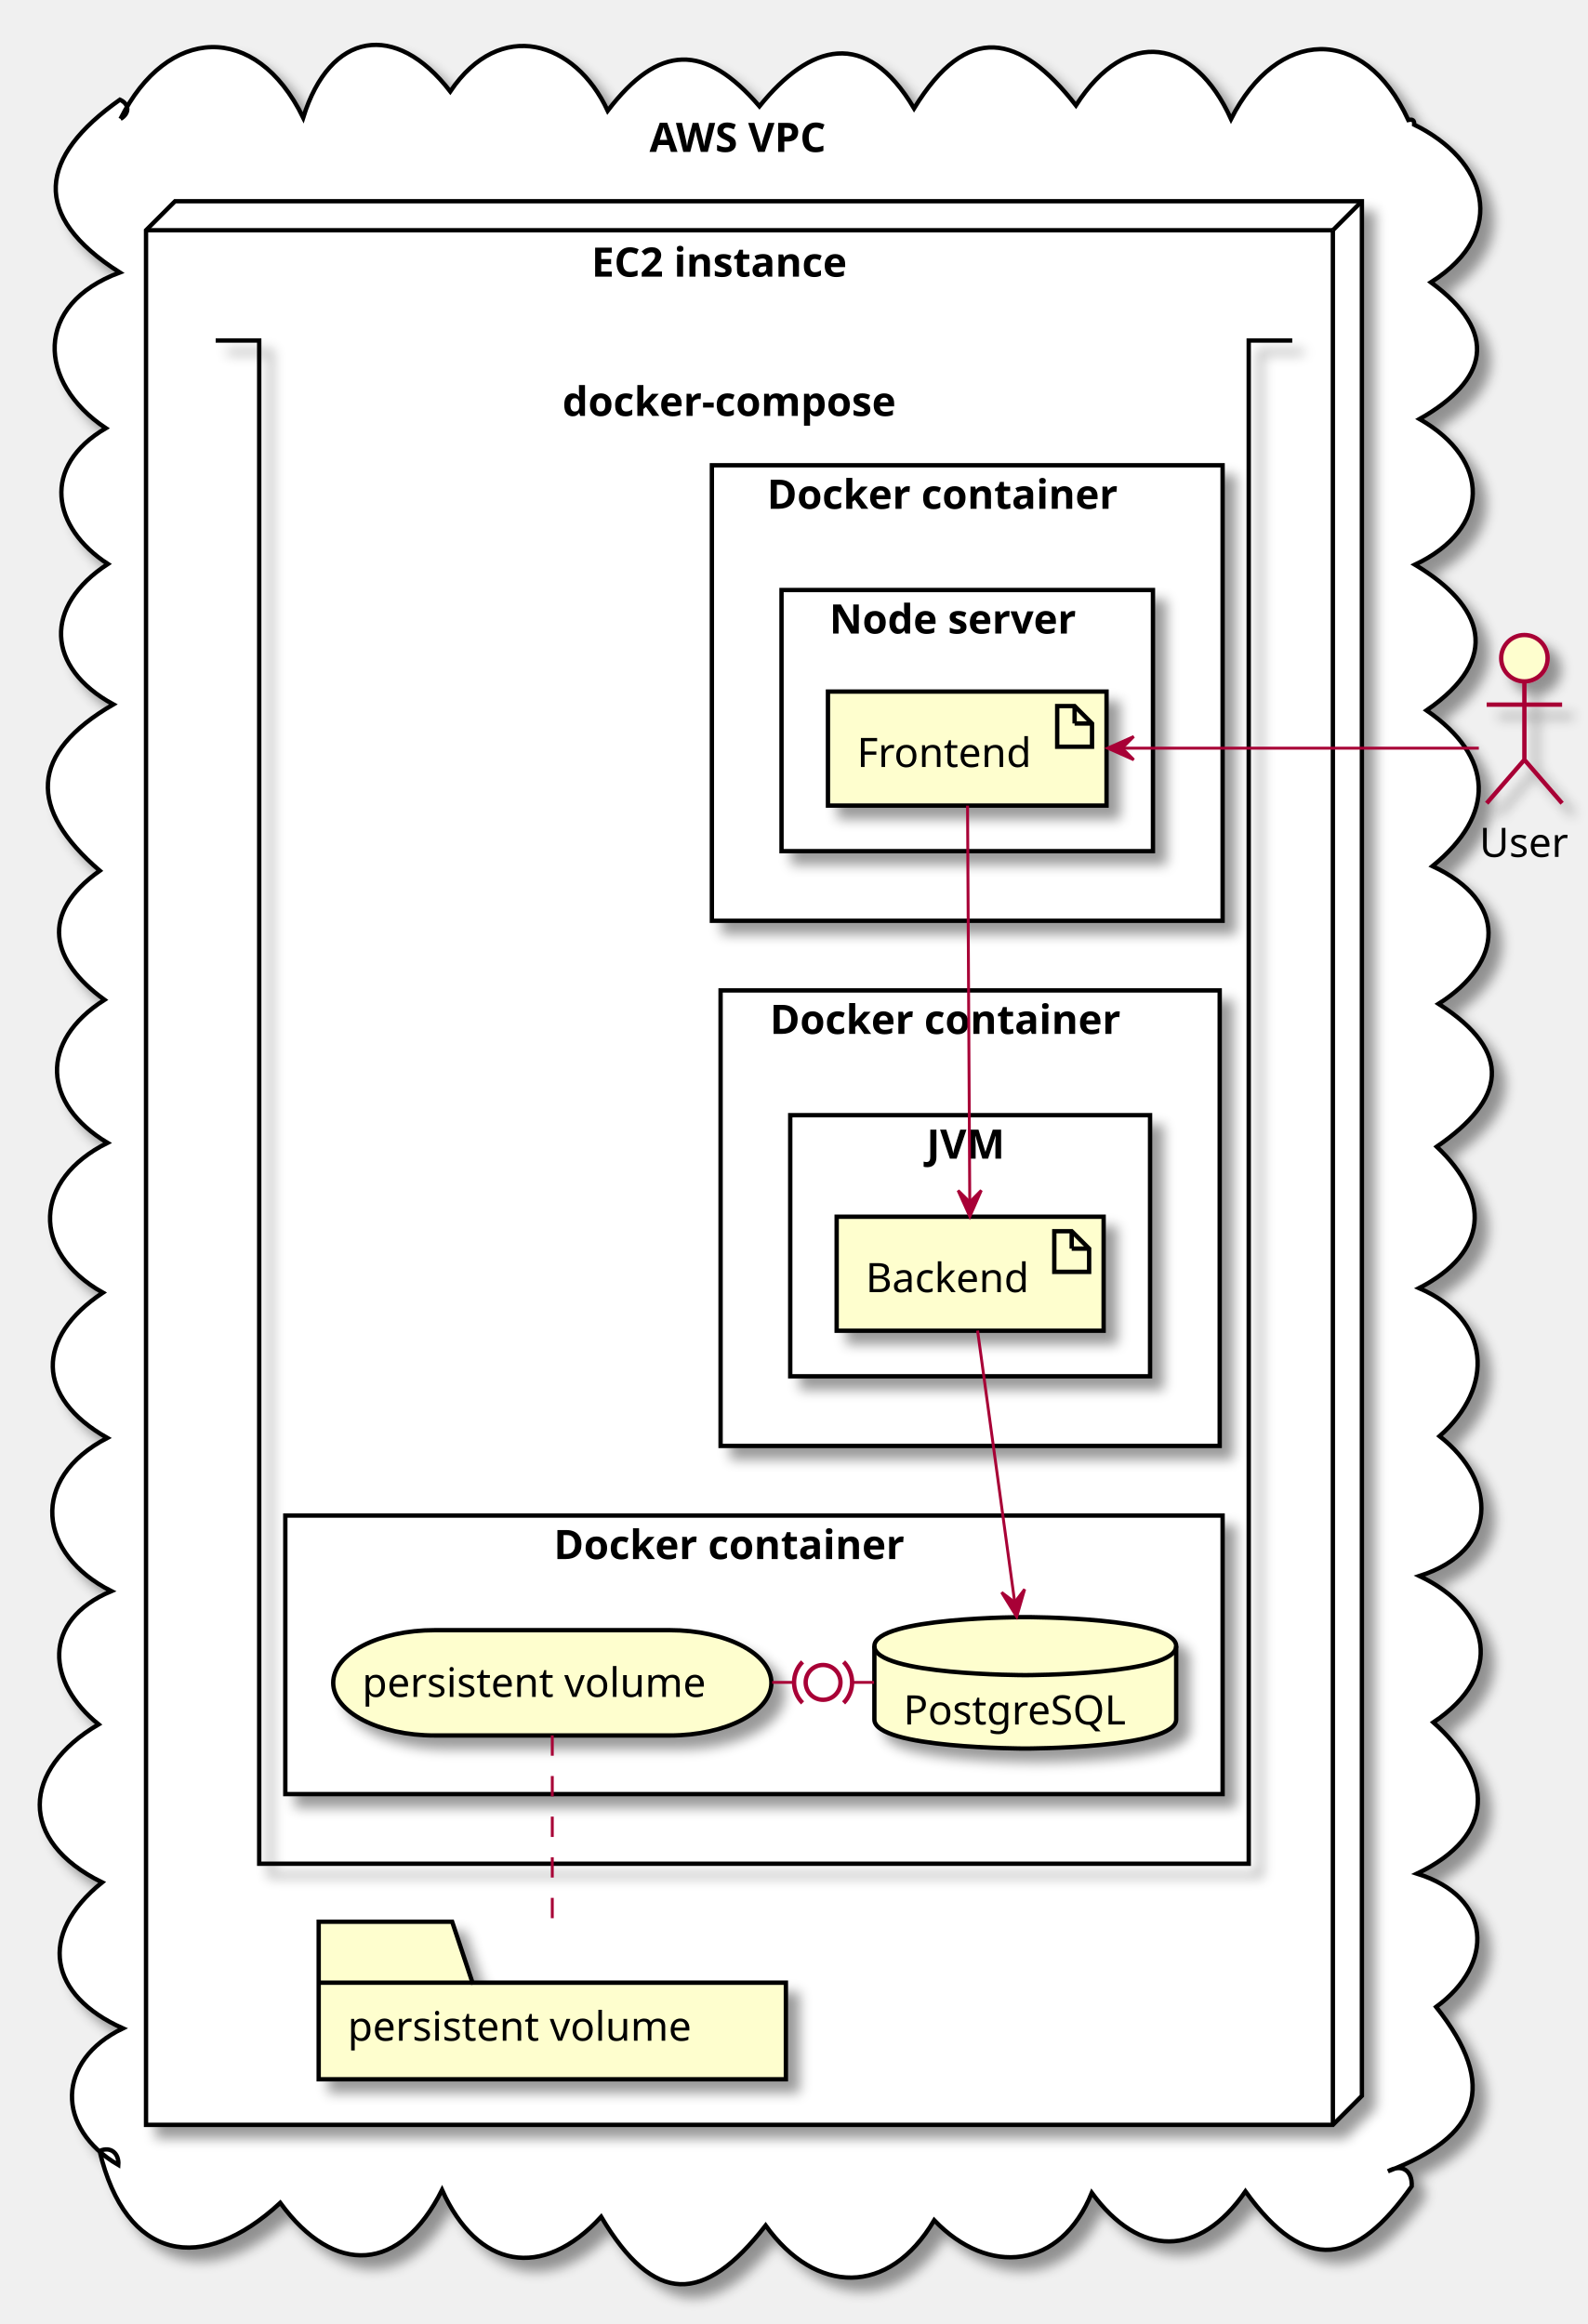
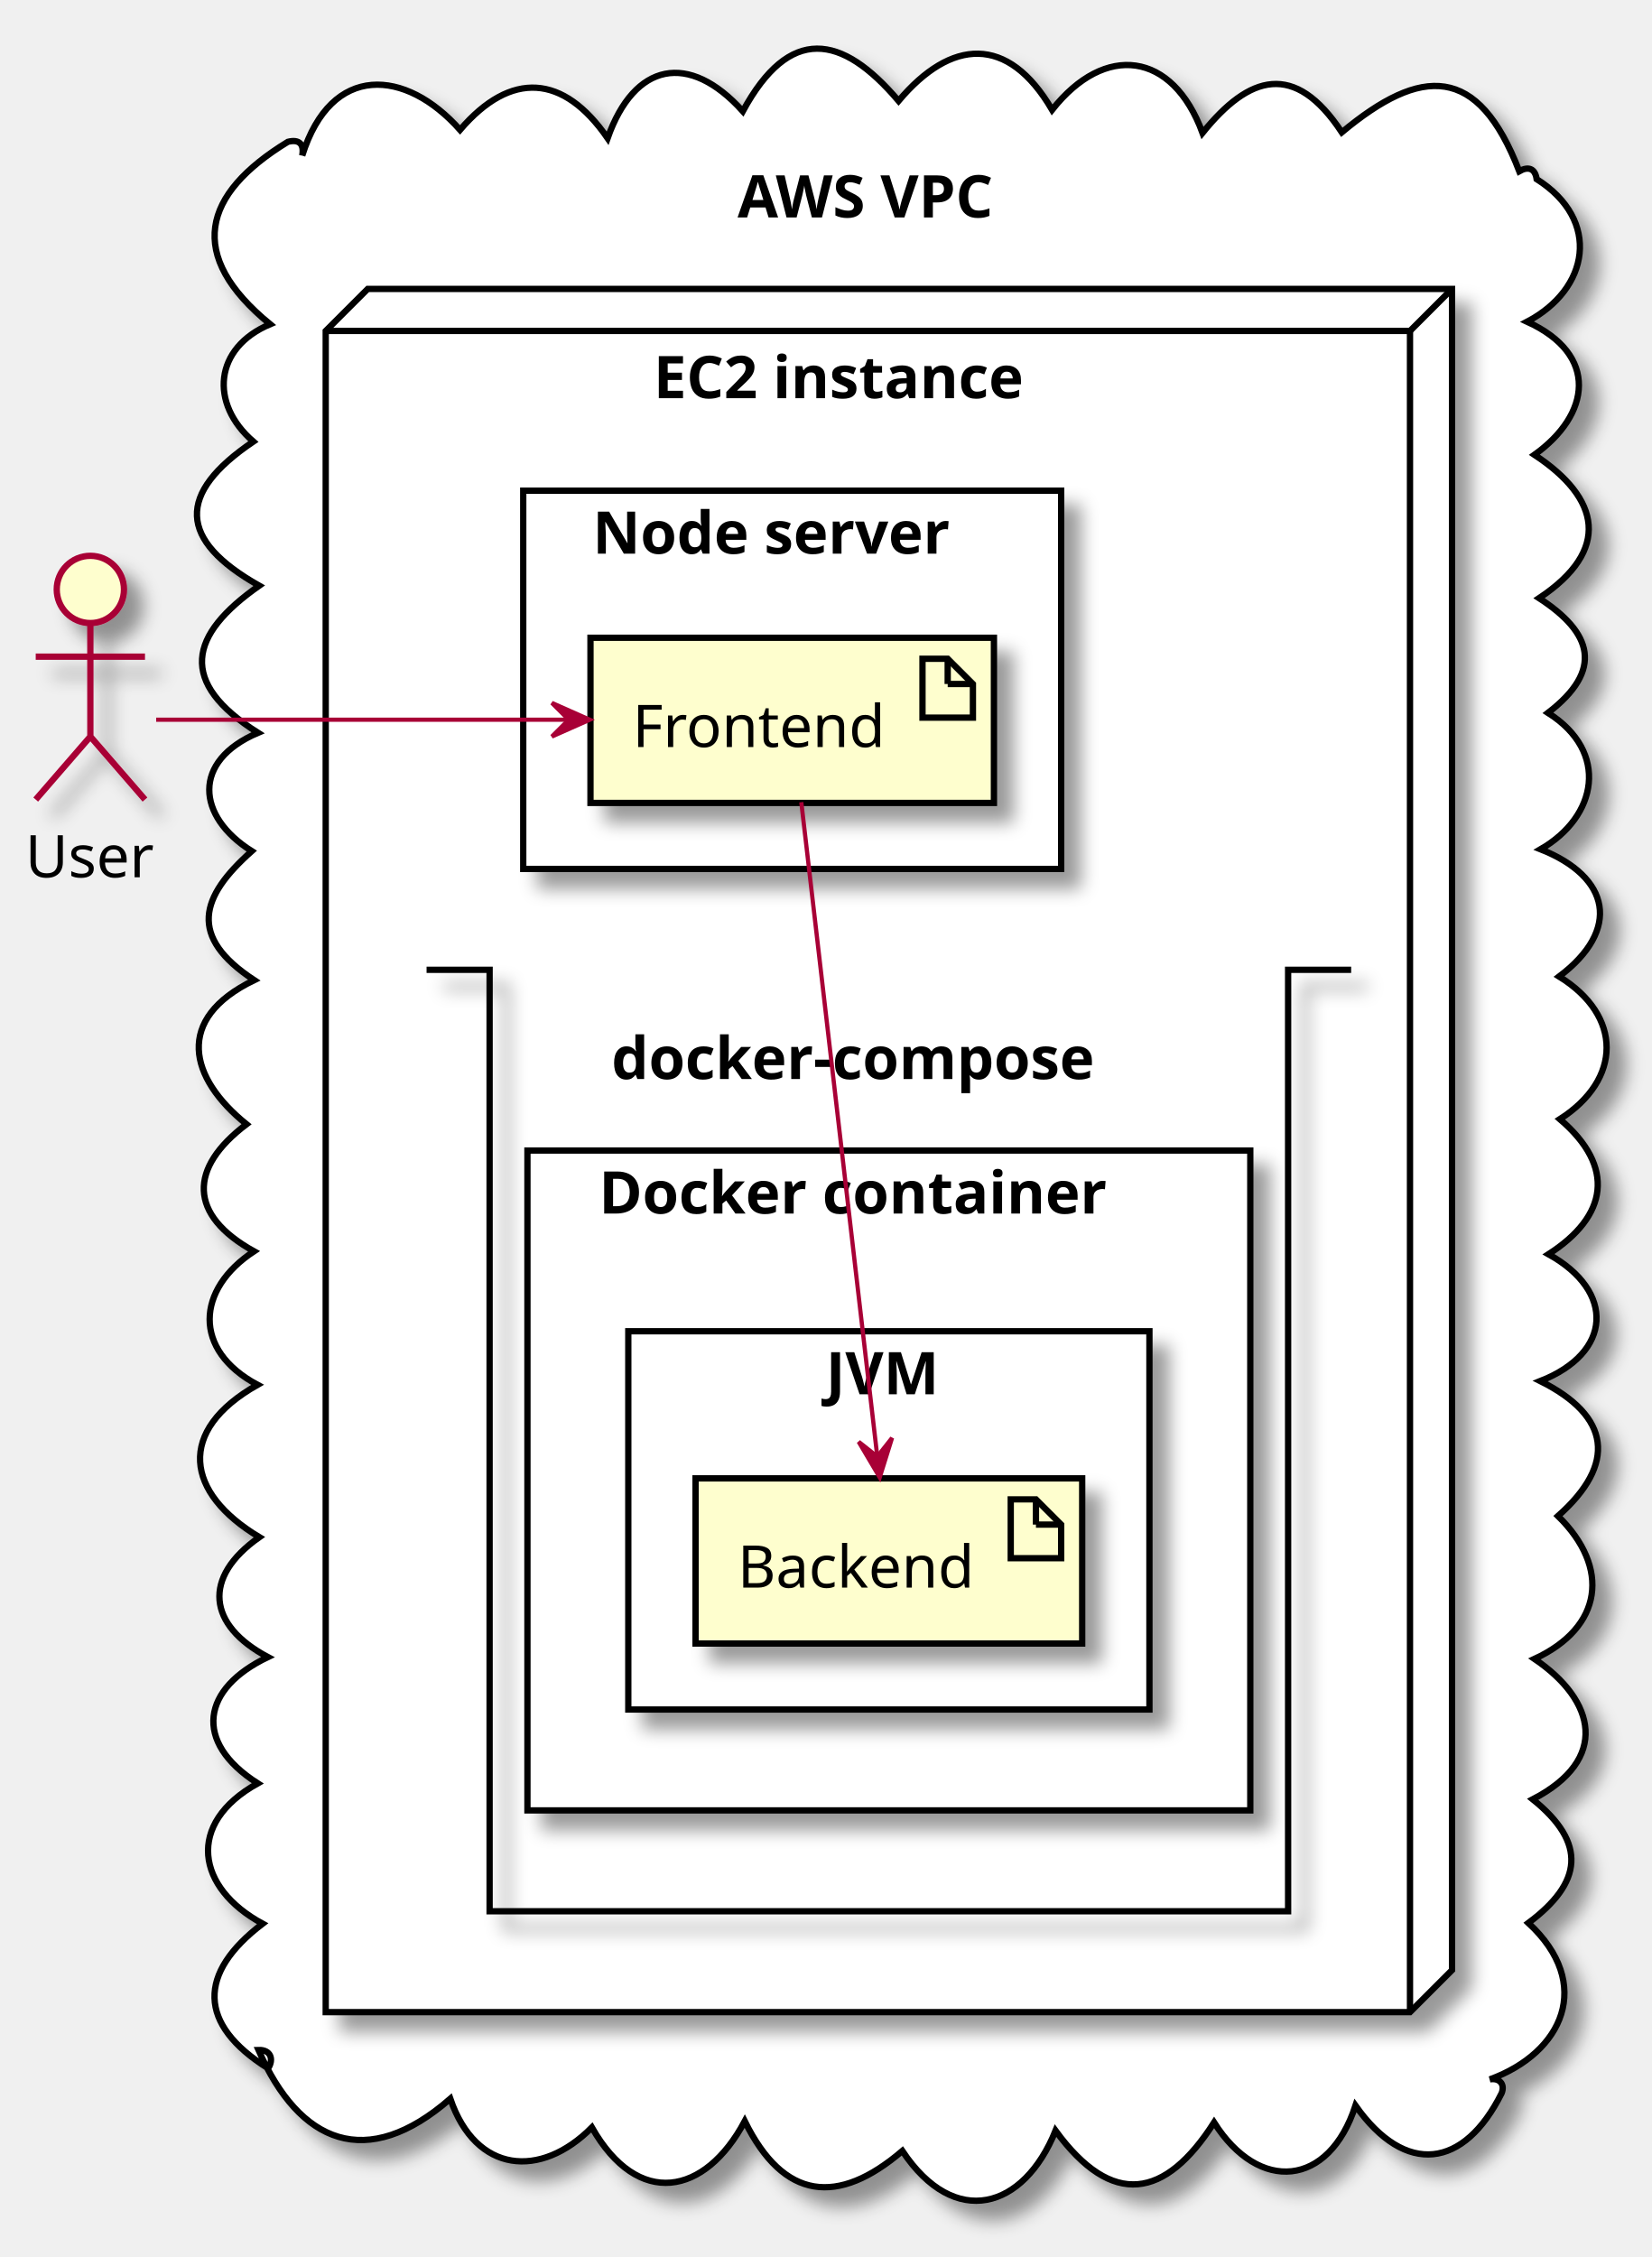
- <svg xmlns="http://www.w3.org/2000/svg" contentScriptType="application/ecmascript" contentStyleType="text/css" height="801px" preserveAspectRatio="none" style="width:547px;height:801px;background:#FFFFFF;" version="1.1" viewBox="0 0 547 801" width="547px" zoomAndPan="magnify">
+ <svg xmlns="http://www.w3.org/2000/svg" contentScriptType="application/ecmascript" contentStyleType="text/css" height="537px" preserveAspectRatio="none" style="width:393px;height:537px;background:#FFFFFF;" version="1.1" viewBox="0 0 393 537" width="393px" zoomAndPan="magnify">
  <defs>
-     <filter height="300%" id="f1uzw0yitrfuls" width="300%" x="-1" y="-1">
+     <filter height="300%" id="f1r2hro9w3ferw" width="300%" x="-1" y="-1">
      <feGaussianBlur result="blurOut" stdDeviation="2.0" />
      <feColorMatrix in="blurOut" result="blurOut2" type="matrix" values="0 0 0 0 0 0 0 0 0 0 0 0 0 0 0 0 0 0 .4 0" />
      <feOffset dx="4.0" dy="4.0" in="blurOut2" result="blurOut3" />
      <feBlend in="SourceGraphic" in2="blurOut3" mode="normal" />
    </filter>
  </defs>
  <g>
-     <path d="M41.527,40.974 C57.467,9.038 88.099,7.1 104.487,40.543 C113.684,10.899 136.339,7.091 155.165,31.519 C172.389,6 198.266,14.102 209.415,38.166 C227.025,15.148 242.792,14.7 261.719,36.633 C279,15.192 298.39,9.368 315.001,37.356 C333.352,7.515 351.425,11.554 370.786,36.323 C388.289,9.086 411.583,13.127 424.232,41.028 C439.956,9.862 469.95,7.871 485.323,41.36 C486.717,41.057 487.462,41.369 487.336,42.968 C511.898,54.978 520.64,79.757 493.114,97.306 C516.761,114.651 512.832,131.01 489.197,144.425 C513.908,158.565 513.918,182.093 487.616,194.627 C511.167,208.763 517.885,226.742 491.608,244.841 C514.889,260.93 515.544,280.716 493.652,298.526 C519.751,310.703 518.356,331.666 495.739,345.985 C521.978,362.805 518.653,379.028 495.121,395.223 C513.863,412.913 512.997,431.602 489.041,443.967 C513.915,454.756 515.194,478.125 496.098,494.995 C516.053,510.616 516.637,534.378 489.178,543.191 C513.86,555.111 518.708,577.034 493.96,593.64 C514.695,612.129 515.877,632.5 488.33,645.776 C514.418,653.927 515.162,676.926 494.91,691.714 C516.718,719.155 509.522,736.44 478.323,748.36 C483.197,745.649 486.745,748.14 486.49,753.531 C467.429,780.544 449.984,784.209 429.2,755.297 C413.253,778.312 392.618,778.085 376.252,755.786 C365.576,782.17 340.603,784.716 321.947,765.236 C306.312,791.647 281.048,790.946 263.851,767.039 C242.581,794.4 225.385,794.652 207.171,764.05 C186.799,786.179 164.428,781.783 152.339,754.803 C138.029,783.388 115.198,784.65 96.583,759.249 C69.509,784.246 43.336,779.221 34.323,741.36 C38.226,739.625 41.081,742.271 40.776,746.175 C19.169,733.602 19.303,710.183 42.347,699.1 C16.951,687.774 12.692,666.923 35.186,648.782 C6,634.473 7.487,609.87 33.974,594.323 C16.215,580.062 14.087,558.646 38.367,548.407 C13.15,535.665 9.887,509.728 36.965,495.598 C12.224,481.559 12.168,461.038 35.436,445.534 C10.287,431.3 11.582,406.559 37.041,393.898 C14.662,380.455 13.41,358.988 36.004,344.599 C17.566,331.183 13.451,314.962 34.377,300.106 C9.617,278.808 10.008,259.69 39.051,242.78 C15.794,230.095 14.942,208.83 37.176,194.383 C17.928,181.877 14.048,160.727 36.462,147.585 C12.782,131.784 11.591,104.941 41.268,93.918 C10.243,74.156 13.483,54.068 41.323,34.36 C44.792,35.938 44.579,39.196 41.527,40.974 " fill="#FFFFFF" filter="url(#f1uzw0yitrfuls)" style="stroke:#000000;stroke-width:1.5;" />
-     <text fill="#000000" font-family="sans-serif" font-size="14" font-weight="bold" lengthAdjust="spacing" textLength="72" x="223.823" y="52.355">AWS VPC</text>
-     <polygon fill="#FFFFFF" filter="url(#f1uzw0yitrfuls)" points="50.323,79.36,60.323,69.36,469.323,69.36,469.323,722.36,459.323,732.36,50.323,732.36,50.323,79.36" style="stroke:#000000;stroke-width:1.5;" />
-     <line style="stroke:#000000;stroke-width:1.5;" x1="459.323" x2="469.323" y1="79.36" y2="69.36" />
-     <line style="stroke:#000000;stroke-width:1.5;" x1="50.323" x2="459.323" y1="79.36" y2="79.36" />
-     <line style="stroke:#000000;stroke-width:1.5;" x1="459.323" x2="459.323" y1="79.36" y2="732.36" />
-     <text fill="#000000" font-family="sans-serif" font-size="14" font-weight="bold" lengthAdjust="spacing" textLength="104" x="203.823" y="95.355">EC2 instance</text>
-     <rect fill="#FFFFFF" height="525" style="stroke:none;stroke-width:1.5;" width="341" x="89.323" y="117.36" />
-     <path d="M74.323,117.36 L89.323,117.36 L89.323,642.36 L430.323,642.36 L430.323,117.36 L445.323,117.36 " fill="none" filter="url(#f1uzw0yitrfuls)" style="stroke:#000000;stroke-width:1.5;" />
-     <text fill="#000000" font-family="sans-serif" font-size="14" font-weight="bold" lengthAdjust="spacing" textLength="132" x="193.823" y="143.355">docker-compose</text>
-     <rect fill="#FFFFFF" filter="url(#f1uzw0yitrfuls)" height="157" style="stroke:#000000;stroke-width:1.5;" width="176" x="245.323" y="160.36" />
-     <text fill="#000000" font-family="sans-serif" font-size="14" font-weight="bold" lengthAdjust="spacing" textLength="138" x="264.323" y="175.355">Docker container</text>
-     <rect fill="#FFFFFF" filter="url(#f1uzw0yitrfuls)" height="90" style="stroke:#000000;stroke-width:1.5;" width="128" x="269.323" y="203.36" />
-     <text fill="#000000" font-family="sans-serif" font-size="14" font-weight="bold" lengthAdjust="spacing" textLength="95" x="285.823" y="218.355">Node server</text>
-     <rect fill="#FFFFFF" filter="url(#f1uzw0yitrfuls)" height="157" style="stroke:#000000;stroke-width:1.5;" width="172" x="248.323" y="341.36" />
-     <text fill="#000000" font-family="sans-serif" font-size="14" font-weight="bold" lengthAdjust="spacing" textLength="138" x="265.323" y="356.355">Docker container</text>
-     <rect fill="#FFFFFF" filter="url(#f1uzw0yitrfuls)" height="90" style="stroke:#000000;stroke-width:1.5;" width="124" x="272.323" y="384.36" />
-     <text fill="#000000" font-family="sans-serif" font-size="14" font-weight="bold" lengthAdjust="spacing" textLength="30" x="319.323" y="399.355">JVM</text>
-     <rect fill="#FFFFFF" filter="url(#f1uzw0yitrfuls)" height="96" style="stroke:#000000;stroke-width:1.5;" width="323" x="98.323" y="522.36" />
-     <text fill="#000000" font-family="sans-serif" font-size="14" font-weight="bold" lengthAdjust="spacing" textLength="138" x="190.823" y="537.355">Docker container</text>
-     <polygon fill="#FEFECE" filter="url(#f1uzw0yitrfuls)" points="109.823,662.36,155.823,662.36,162.823,683.36,270.823,683.36,270.823,716.657,109.823,716.657,109.823,662.36" style="stroke:#000000;stroke-width:1.5;" />
-     <line style="stroke:#000000;stroke-width:1.5;" x1="109.823" x2="162.823" y1="683.36" y2="683.36" />
-     <text fill="#000000" font-family="sans-serif" font-size="14" lengthAdjust="spacing" textLength="131" x="119.823" y="703.355">persistent volume</text>
-     <rect fill="#FEFECE" filter="url(#f1uzw0yitrfuls)" height="39.297" style="stroke:#000000;stroke-width:1.5;" width="96" x="285.323" y="238.36" />
-     <polygon fill="#FEFECE" points="364.323,243.36,364.323,257.36,376.323,257.36,376.323,249.36,370.323,243.36,364.323,243.36" style="stroke:#000000;stroke-width:1.5;" />
-     <line style="stroke:#000000;stroke-width:1.5;" x1="370.323" x2="370.323" y1="243.36" y2="249.36" />
-     <line style="stroke:#000000;stroke-width:1.5;" x1="376.323" x2="370.323" y1="249.36" y2="249.36" />
-     <text fill="#000000" font-family="sans-serif" font-size="14" lengthAdjust="spacing" textLength="66" x="295.323" y="264.355">Frontend</text>
-     <rect fill="#FEFECE" filter="url(#f1uzw0yitrfuls)" height="39.297" style="stroke:#000000;stroke-width:1.5;" width="92" x="288.323" y="419.36" />
-     <polygon fill="#FEFECE" points="363.323,424.36,363.323,438.36,375.323,438.36,375.323,430.36,369.323,424.36,363.323,424.36" style="stroke:#000000;stroke-width:1.5;" />
-     <line style="stroke:#000000;stroke-width:1.5;" x1="369.323" x2="369.323" y1="424.36" y2="430.36" />
-     <line style="stroke:#000000;stroke-width:1.5;" x1="375.323" x2="369.323" y1="430.36" y2="430.36" />
-     <text fill="#000000" font-family="sans-serif" font-size="14" lengthAdjust="spacing" textLength="62" x="298.323" y="445.355">Backend</text>
-     <path d="M301.323,567.36 C301.323,557.36 353.323,557.36 353.323,557.36 C353.323,557.36 405.323,557.36 405.323,567.36 L405.323,592.657 C405.323,602.657 353.323,602.657 353.323,602.657 C353.323,602.657 301.323,602.657 301.323,592.657 L301.323,567.36 " fill="#FEFECE" filter="url(#f1uzw0yitrfuls)" style="stroke:#000000;stroke-width:1.5;" />
-     <path d="M301.323,567.36 C301.323,577.36 353.323,577.36 353.323,577.36 C353.323,577.36 405.323,577.36 405.323,567.36 " fill="none" style="stroke:#000000;stroke-width:1.5;" />
-     <text fill="#000000" font-family="sans-serif" font-size="14" lengthAdjust="spacing" textLength="84" x="311.323" y="594.355">PostgreSQL</text>
-     <rect fill="#FEFECE" filter="url(#f1uzw0yitrfuls)" height="36.297" rx="35" ry="35" style="stroke:#000000;stroke-width:1.5;" width="151" x="114.823" y="561.86" />
-     <text fill="#000000" font-family="sans-serif" font-size="14" lengthAdjust="spacing" textLength="131" x="124.823" y="584.855">persistent volume</text>
-     <ellipse cx="525.323" cy="226.86" fill="#FEFECE" filter="url(#f1uzw0yitrfuls)" rx="8" ry="8" style="stroke:#A80036;stroke-width:1.5;" />
-     <path d="M525.323,234.86 L525.323,261.86 M512.323,242.86 L538.323,242.86 M525.323,261.86 L512.323,276.86 M525.323,261.86 L538.323,276.86 " fill="none" filter="url(#f1uzw0yitrfuls)" style="stroke:#A80036;stroke-width:1.5;" />
-     <text fill="#000000" font-family="sans-serif" font-size="14" lengthAdjust="spacing" textLength="31" x="509.823" y="295.355">User</text>
-     <path d="M266.093,579.86 C277.791,579.86 289.49,579.86 301.189,579.86 " fill="none" id="pv-db" style="stroke:#A80036;stroke-width:1.0;" />
-     <ellipse cx="283.641" cy="579.86" fill="#FFFFFF" rx="10" ry="10" style="stroke:#FFFFFF;stroke-width:1.0;" />
-     <path d="M290.712,586.931 A10,10 0 0 0 290.712 572.789" style="stroke:#A80036;stroke-width:1.5;fill:none;" />
-     <path d="M276.57,572.789 A10,10 0 0 0 276.57 586.931" style="stroke:#A80036;stroke-width:1.5;fill:none;" />
-     <ellipse cx="283.641" cy="579.86" fill="#FFFFFF" rx="6" ry="6" style="stroke:#A80036;stroke-width:1.5;" />
-     <path d="M333.428,277.678 C333.612,310.53 333.99,378.267 334.191,414.227 " fill="none" id="f-to-b" style="stroke:#A80036;stroke-width:1.0;" />
-     <polygon fill="#A80036" points="334.219,419.294,338.17,410.272,334.192,414.294,330.17,410.316,334.219,419.294" style="stroke:#A80036;stroke-width:1.0;" />
-     <path d="M336.885,458.606 C340.171,482.644 345.891,524.491 349.642,551.933 " fill="none" id="b-to-db" style="stroke:#A80036;stroke-width:1.0;" />
-     <polygon fill="#A80036" points="350.365,557.22,353.11,547.761,349.688,552.266,345.183,548.844,350.365,557.22" style="stroke:#A80036;stroke-width:1.0;" />
-     <path d="M190.323,598.132 C190.323,615.462 190.323,642.372 190.323,662.299 " fill="none" id="pv-pvf" style="stroke:#A80036;stroke-width:1.0;stroke-dasharray:7.0,7.0;" />
-     <path d="M509.614,257.86 C468.807,257.86 428.001,257.86 387.194,257.86 " fill="none" id="u-to-f" style="stroke:#A80036;stroke-width:1.0;" />
-     <polygon fill="#A80036" points="381.698,257.86,390.698,261.86,386.698,257.86,390.698,253.86,381.698,257.86" style="stroke:#A80036;stroke-width:1.0;" />
+     <path d="M71.908,37.028 C78.838,14.91 96.547,16.327 109.466,30.898 C121.606,16.733 134.099,17.683 144.579,32.883 C150.948,14.848 163.944,12.227 176.75,26.468 C187.866,6 200.278,8.04 213.812,24.009 C226.251,9.232 239.811,8.144 250.343,26.136 C262.91,10.177 278.993,12.208 286.13,31.629 C297.229,17.855 308.042,14.482 319.277,31.482 C338.186,15.734 351.648,15.189 361.5,40.741 C363.594,39.542 365.269,40.011 365.636,42.618 C381.104,52.422 378.147,68.763 363.368,76.545 C380.566,84.404 378.448,98.674 365.101,108.206 C380.82,118.567 383.401,130.882 366.213,142.316 C378.876,150.54 381.686,159.361 368.334,169.606 C383.039,178.891 380.06,194.313 366.567,202.063 C383.178,208.658 385.796,221.165 370.983,232.342 C386.077,241.665 385.974,256.801 371.156,266.276 C384.498,277.664 382.581,289.337 368.452,298.413 C384.394,307.256 383.591,321.888 366.498,328.593 C383.257,336.951 384.707,348.309 370.711,360.702 C383.227,372.975 381.401,387.161 365.122,394.7 C379.728,404.614 383.018,418.606 364.7,428.105 C377.723,438.582 376.501,447.964 363.662,457.528 C379.34,472.018 371.895,488.394 354.5,494.741 C356.671,494.344 358.184,495.776 357.315,498.002 C348.375,515.936 334.44,517.839 322.529,500.97 C316.198,520.43 299.556,521.857 288.885,504.989 C277.286,523.115 264.653,525.399 251.161,506.941 C243.619,525.626 227.201,530.503 214.708,511.763 C199.402,524.843 186.492,523.529 177.21,504.687 C167.747,522.415 151.81,525.444 140.835,506.173 C128.649,518.447 113.237,517.148 107.146,499.345 C87.277,516.653 71.295,510.054 61.5,487.741 C64.417,487.645 65.209,489.955 63.806,492.129 C47.017,481.582 47.008,469.478 62.489,457.697 C46.823,449.232 44.03,433.922 61.329,424.311 C45.759,414.366 48.117,401.694 63.751,394.265 C49.436,386.667 48.059,375.326 61.717,365.734 C44.146,355.193 41.84,340.466 61.284,329.482 C45.792,321.219 46.663,306.761 60.44,297.72 C44.772,289.031 44.868,277.91 58.657,267.484 C45.048,256.5 41.372,242.435 60.49,233.201 C44.696,222.828 47.641,213.408 59.905,202.501 C46.778,194.25 45.578,181.069 61.395,174.35 C42.316,162.287 44.881,151.127 61.675,139.351 C42.42,128.468 41.912,117.472 60.284,105.063 C49.796,96.031 50.915,82.761 64.275,77.138 C44.228,60.725 48.092,46.215 68.5,33.741 C71.263,33.051 72.4,34.343 71.908,37.028 " fill="#FFFFFF" filter="url(#f1r2hro9w3ferw)" style="stroke:#000000;stroke-width:1.5;" />
+     <text fill="#000000" font-family="sans-serif" font-size="14" font-weight="bold" lengthAdjust="spacing" textLength="72" x="175.5" y="51.736">AWS VPC</text>
+     <polygon fill="#FFFFFF" filter="url(#f1r2hro9w3ferw)" points="77.5,78.741,87.5,68.741,345.5,68.741,345.5,468.741,335.5,478.741,77.5,478.741,77.5,78.741" style="stroke:#000000;stroke-width:1.5;" />
+     <line style="stroke:#000000;stroke-width:1.5;" x1="335.5" x2="345.5" y1="78.741" y2="68.741" />
+     <line style="stroke:#000000;stroke-width:1.5;" x1="77.5" x2="335.5" y1="78.741" y2="78.741" />
+     <line style="stroke:#000000;stroke-width:1.5;" x1="335.5" x2="335.5" y1="78.741" y2="478.741" />
+     <text fill="#000000" font-family="sans-serif" font-size="14" font-weight="bold" lengthAdjust="spacing" textLength="104" x="155.5" y="94.736">EC2 instance</text>
+     <rect fill="#FFFFFF" filter="url(#f1r2hro9w3ferw)" height="90" style="stroke:#000000;stroke-width:1.5;" width="128" x="124.5" y="116.741" />
+     <text fill="#000000" font-family="sans-serif" font-size="14" font-weight="bold" lengthAdjust="spacing" textLength="95" x="141" y="131.736">Node server</text>
+     <rect fill="#FFFFFF" height="224" style="stroke:none;stroke-width:1.5;" width="190" x="116.5" y="230.741" />
+     <path d="M101.5,230.741 L116.5,230.741 L116.5,454.741 L306.5,454.741 L306.5,230.741 L321.5,230.741 " fill="none" filter="url(#f1r2hro9w3ferw)" style="stroke:#000000;stroke-width:1.5;" />
+     <text fill="#000000" font-family="sans-serif" font-size="14" font-weight="bold" lengthAdjust="spacing" textLength="132" x="145.5" y="256.736">docker-compose</text>
+     <rect fill="#FFFFFF" filter="url(#f1r2hro9w3ferw)" height="157" style="stroke:#000000;stroke-width:1.5;" width="172" x="125.5" y="273.741" />
+     <text fill="#000000" font-family="sans-serif" font-size="14" font-weight="bold" lengthAdjust="spacing" textLength="138" x="142.5" y="288.736">Docker container</text>
+     <rect fill="#FFFFFF" filter="url(#f1r2hro9w3ferw)" height="90" style="stroke:#000000;stroke-width:1.5;" width="124" x="149.5" y="316.741" />
+     <text fill="#000000" font-family="sans-serif" font-size="14" font-weight="bold" lengthAdjust="spacing" textLength="30" x="196.5" y="331.736">JVM</text>
+     <rect fill="#FEFECE" filter="url(#f1r2hro9w3ferw)" height="39.297" style="stroke:#000000;stroke-width:1.5;" width="96" x="140.5" y="151.741" />
+     <polygon fill="#FEFECE" points="219.5,156.741,219.5,170.741,231.5,170.741,231.5,162.741,225.5,156.741,219.5,156.741" style="stroke:#000000;stroke-width:1.5;" />
+     <line style="stroke:#000000;stroke-width:1.5;" x1="225.5" x2="225.5" y1="156.741" y2="162.741" />
+     <line style="stroke:#000000;stroke-width:1.5;" x1="231.5" x2="225.5" y1="162.741" y2="162.741" />
+     <text fill="#000000" font-family="sans-serif" font-size="14" lengthAdjust="spacing" textLength="66" x="150.5" y="177.736">Frontend</text>
+     <rect fill="#FEFECE" filter="url(#f1r2hro9w3ferw)" height="39.297" style="stroke:#000000;stroke-width:1.5;" width="92" x="165.5" y="351.741" />
+     <polygon fill="#FEFECE" points="240.5,356.741,240.5,370.741,252.5,370.741,252.5,362.741,246.5,356.741,240.5,356.741" style="stroke:#000000;stroke-width:1.5;" />
+     <line style="stroke:#000000;stroke-width:1.5;" x1="246.5" x2="246.5" y1="356.741" y2="362.741" />
+     <line style="stroke:#000000;stroke-width:1.5;" x1="252.5" x2="246.5" y1="362.741" y2="362.741" />
+     <text fill="#000000" font-family="sans-serif" font-size="14" lengthAdjust="spacing" textLength="62" x="175.5" y="377.736">Backend</text>
+     <ellipse cx="21.5" cy="140.241" fill="#FEFECE" filter="url(#f1r2hro9w3ferw)" rx="8" ry="8" style="stroke:#A80036;stroke-width:1.5;" />
+     <path d="M21.5,148.241 L21.5,175.241 M8.5,156.241 L34.5,156.241 M21.5,175.241 L8.5,190.241 M21.5,175.241 L34.5,190.241 " fill="none" filter="url(#f1r2hro9w3ferw)" style="stroke:#A80036;stroke-width:1.5;" />
+     <text fill="#000000" font-family="sans-serif" font-size="14" lengthAdjust="spacing" textLength="31" x="6" y="208.736">User</text>
+     <path d="M190.664,190.868 C194.859,226.984 204.093,306.477 208.729,346.39 " fill="none" id="f-to-b" style="stroke:#A80036;stroke-width:1.0;" />
+     <polygon fill="#A80036" points="209.325,351.519,212.26,342.117,208.748,346.552,204.313,343.041,209.325,351.519" style="stroke:#A80036;stroke-width:1.0;" />
+     <path d="M37.156,171.241 C69.797,171.241 102.439,171.241 135.08,171.241 " fill="none" id="u-to-f" style="stroke:#A80036;stroke-width:1.0;" />
+     <polygon fill="#A80036" points="140.318,171.241,131.318,167.241,135.318,171.241,131.318,175.241,140.318,171.241" style="stroke:#A80036;stroke-width:1.0;" />
  </g>
</svg>
